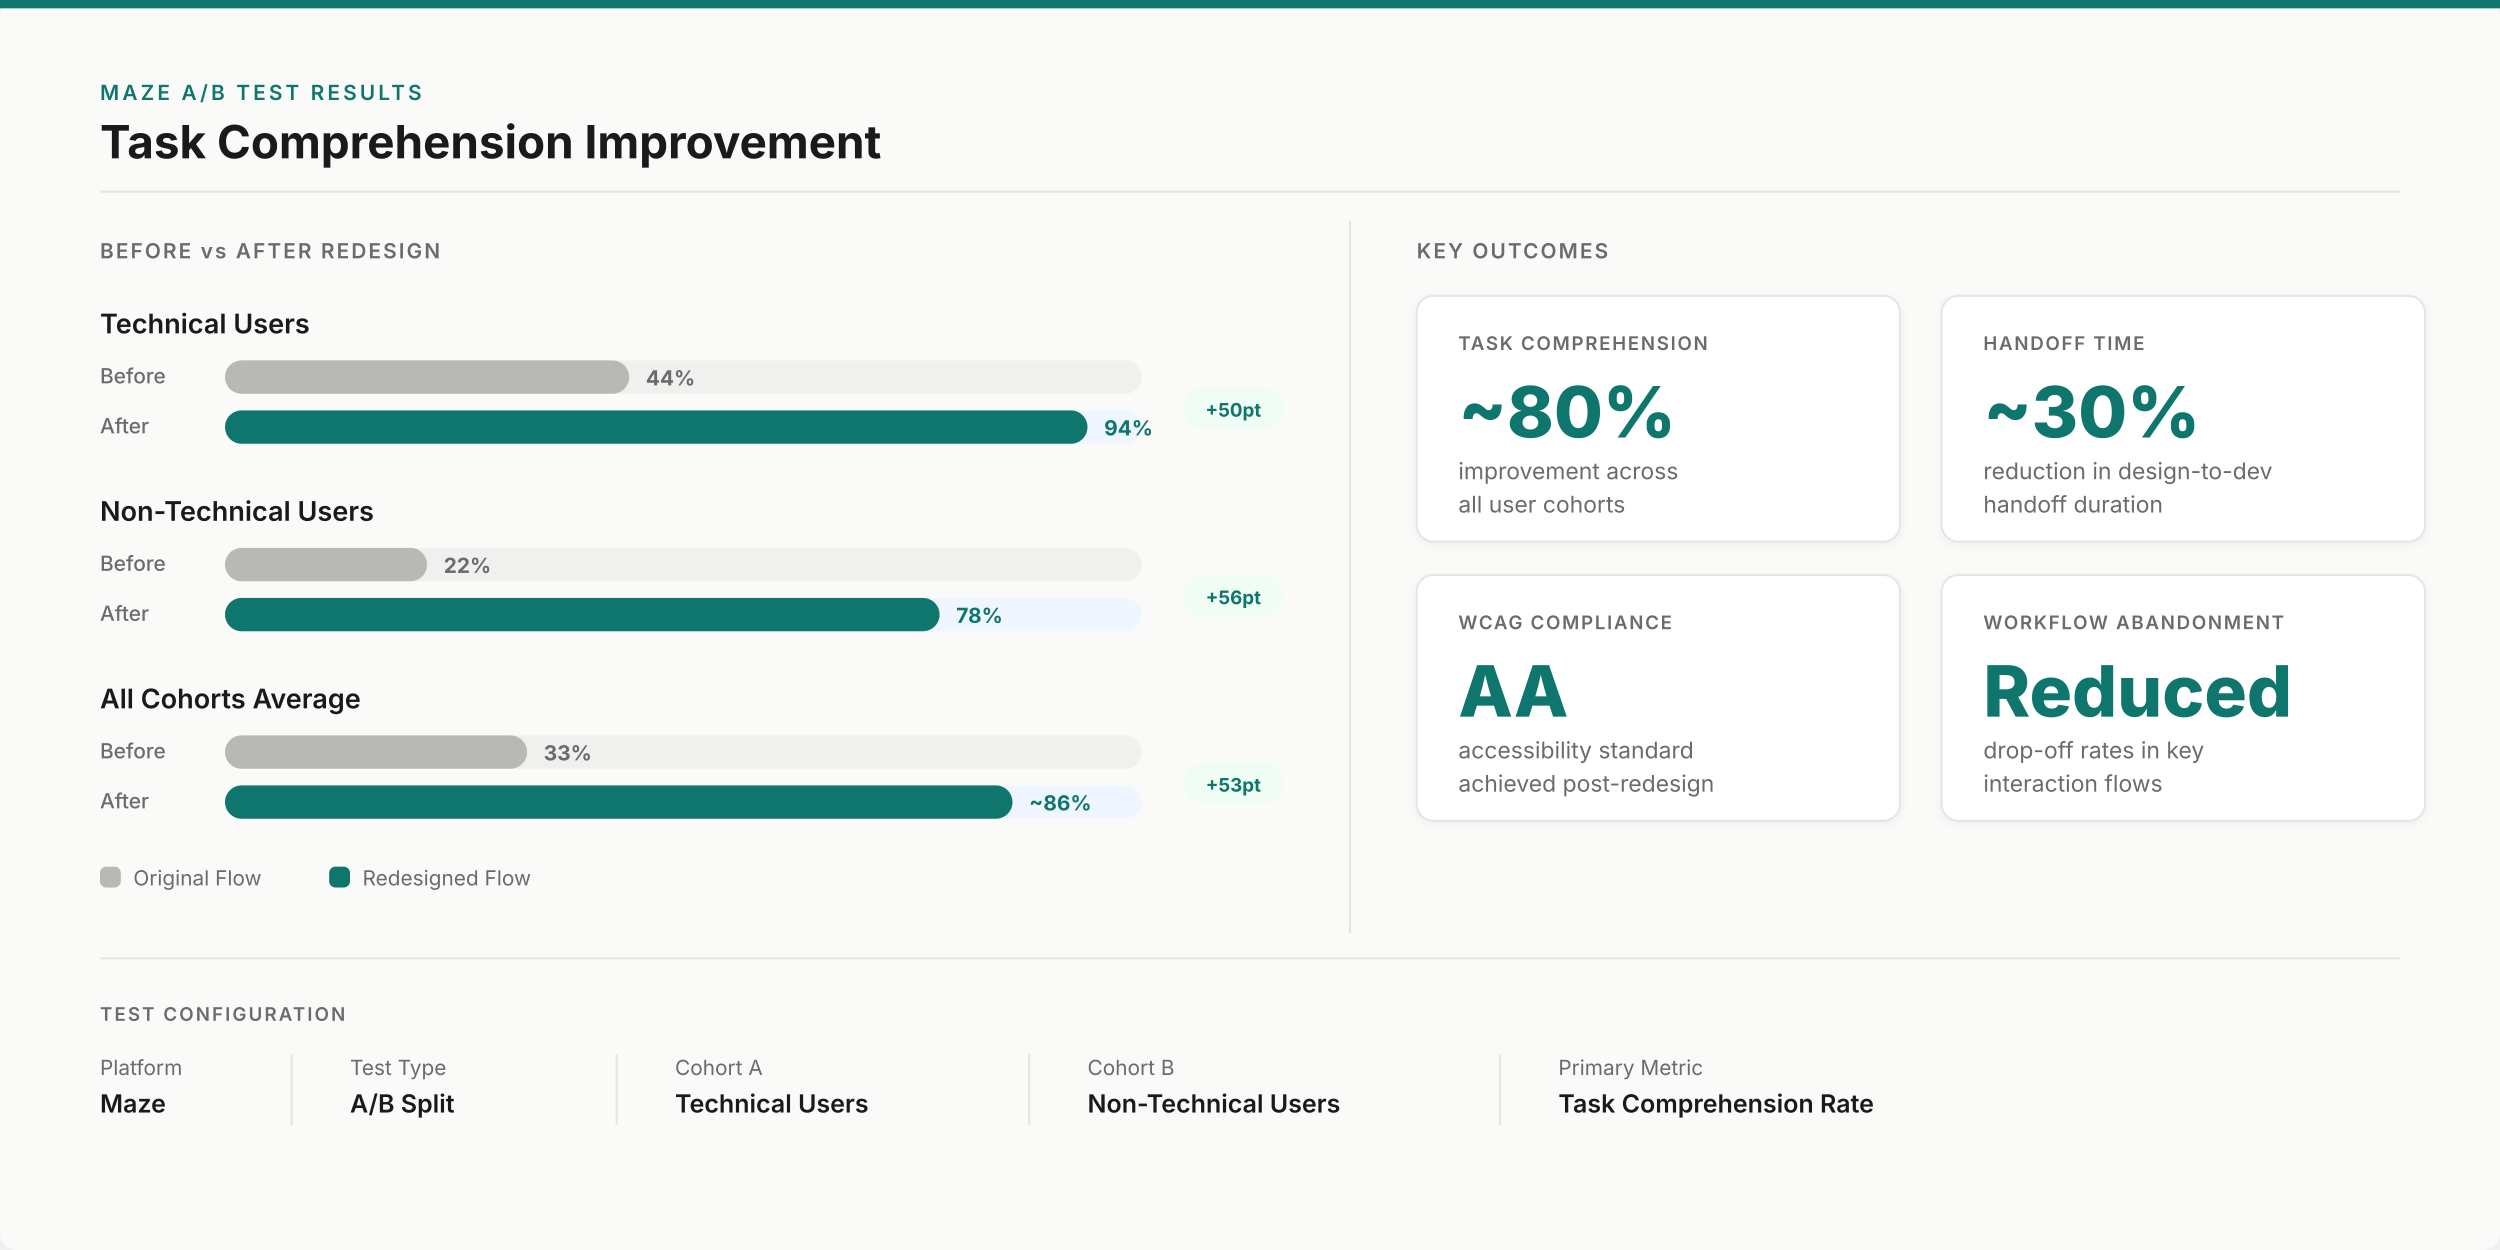
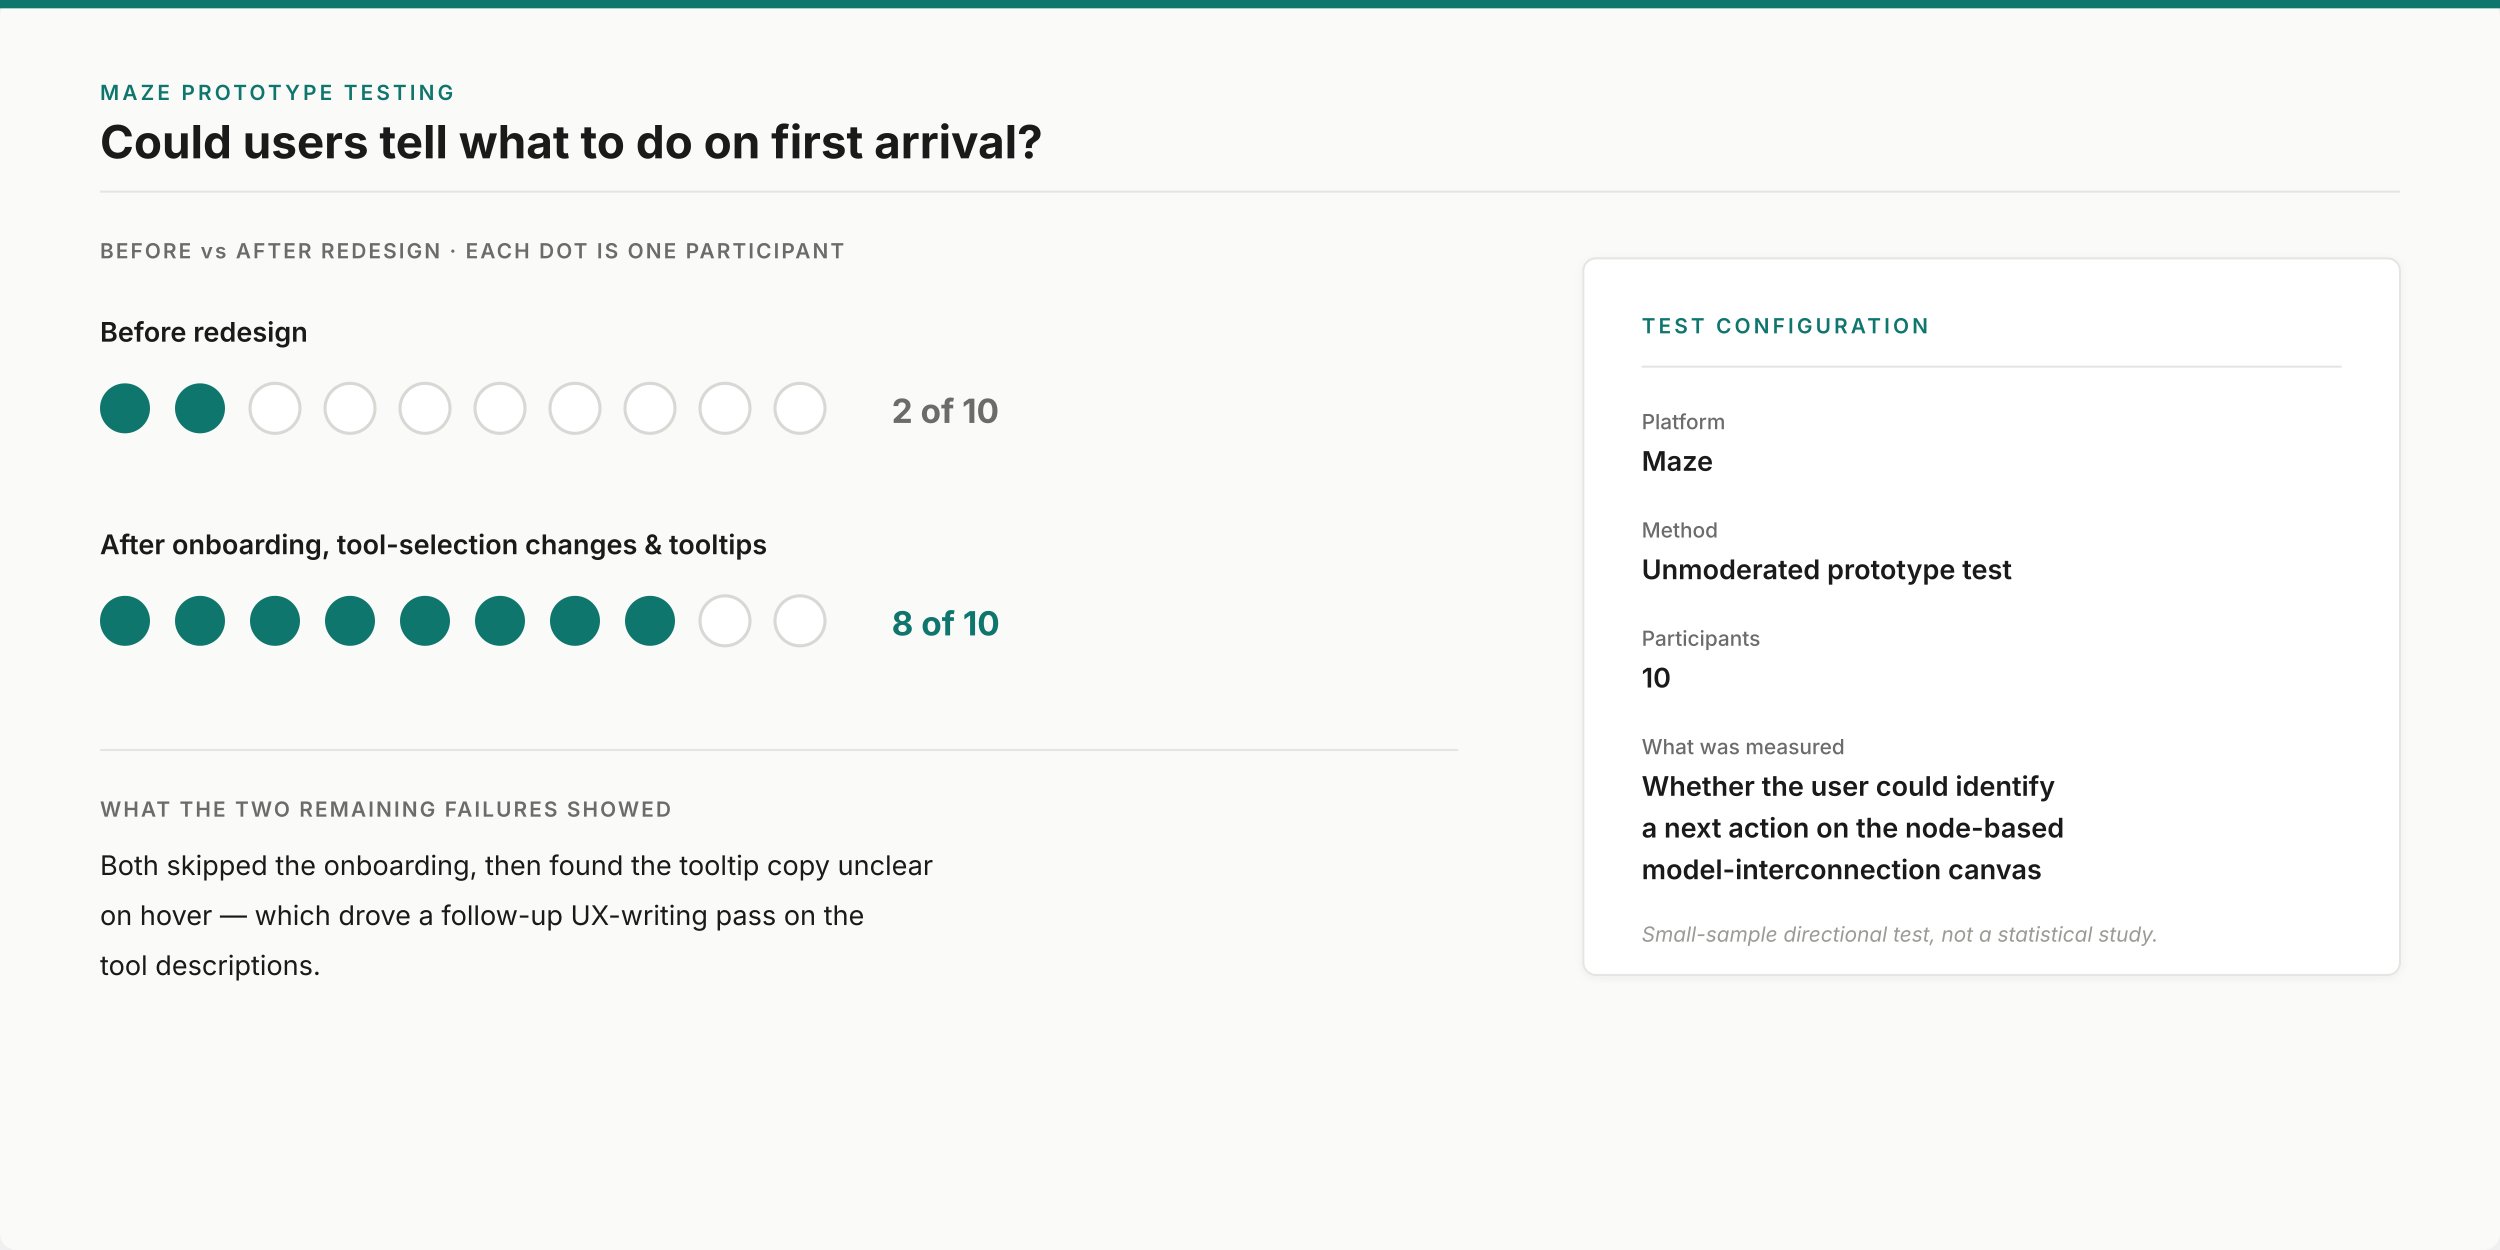
<svg xmlns="http://www.w3.org/2000/svg" viewBox="0 0 1200 600" font-family="'Inter', 'Segoe UI', 'Helvetica Neue', Arial, sans-serif">
  <defs>
    <filter id="cardShadow" x="-2%" y="-2%" width="104%" height="108%">
      <feDropShadow dx="0" dy="1" stdDeviation="2" flood-color="#000000" flood-opacity="0.05" />
    </filter>
  </defs>
  <rect width="1200" height="600" fill="#FAFAF8" rx="8" />
  <rect width="1200" height="4" fill="#0F766E" />
-   <text x="48" y="48" font-size="10" font-weight="600" fill="#0F766E" letter-spacing="1.5">MAZE A/B TEST RESULTS</text>
-   <text x="48" y="76" font-size="22" font-weight="700" fill="#1A1A1A">Task Comprehension Improvement</text>
+   <text x="48" y="48" font-size="10" font-weight="600" fill="#0F766E" letter-spacing="1.5">MAZE PROTOTYPE TESTING</text>
+   <text x="48" y="76" font-size="22" font-weight="700" fill="#1A1A1A">Could users tell what to do on first arrival?</text>
  <line x1="48" y1="92" x2="1152" y2="92" stroke="#E5E5E3" stroke-width="1" />
-   <text x="48" y="124" font-size="10" font-weight="600" fill="#6B6B6B" letter-spacing="1">BEFORE vs AFTER REDESIGN</text>
-   <text x="48" y="160" font-size="13" font-weight="600" fill="#1A1A1A">Technical Users</text>
-   <text x="48" y="184" font-size="10" fill="#6B6B6B" font-weight="500">Before</text>
-   <rect x="108" y="173" width="440" height="16" fill="#F0F0EE" rx="8" />
-   <rect x="108" y="173" width="194" height="16" fill="#B8B8B6" rx="8" />
-   <text x="310" y="185" font-size="10" font-weight="700" fill="#6B6B6B">44%</text>
-   <text x="48" y="208" font-size="10" fill="#6B6B6B" font-weight="500">After</text>
-   <rect x="108" y="197" width="440" height="16" fill="#EFF6FF" rx="8" />
-   <rect x="108" y="197" width="414" height="16" fill="#0F766E" rx="8" />
-   <text x="530" y="209" font-size="10" font-weight="700" fill="#0F766E">94%</text>
-   <rect x="568" y="186" width="48" height="20" rx="10" fill="#F0FDF4" />
-   <text x="592" y="200" font-size="9" font-weight="700" fill="#0F766E" text-anchor="middle">+50pt</text>
-   <text x="48" y="250" font-size="13" font-weight="600" fill="#1A1A1A">Non-Technical Users</text>
-   <text x="48" y="274" font-size="10" fill="#6B6B6B" font-weight="500">Before</text>
-   <rect x="108" y="263" width="440" height="16" fill="#F0F0EE" rx="8" />
-   <rect x="108" y="263" width="97" height="16" fill="#B8B8B6" rx="8" />
-   <text x="213" y="275" font-size="10" font-weight="700" fill="#6B6B6B">22%</text>
-   <text x="48" y="298" font-size="10" fill="#6B6B6B" font-weight="500">After</text>
-   <rect x="108" y="287" width="440" height="16" fill="#EFF6FF" rx="8" />
-   <rect x="108" y="287" width="343" height="16" fill="#0F766E" rx="8" />
-   <text x="459" y="299" font-size="10" font-weight="700" fill="#0F766E">78%</text>
-   <rect x="568" y="276" width="48" height="20" rx="10" fill="#F0FDF4" />
-   <text x="592" y="290" font-size="9" font-weight="700" fill="#0F766E" text-anchor="middle">+56pt</text>
-   <text x="48" y="340" font-size="13" font-weight="600" fill="#1A1A1A">All Cohorts Average</text>
-   <text x="48" y="364" font-size="10" fill="#6B6B6B" font-weight="500">Before</text>
-   <rect x="108" y="353" width="440" height="16" fill="#F0F0EE" rx="8" />
-   <rect x="108" y="353" width="145" height="16" fill="#B8B8B6" rx="8" />
-   <text x="261" y="365" font-size="10" font-weight="700" fill="#6B6B6B">33%</text>
-   <text x="48" y="388" font-size="10" fill="#6B6B6B" font-weight="500">After</text>
-   <rect x="108" y="377" width="440" height="16" fill="#EFF6FF" rx="8" />
-   <rect x="108" y="377" width="378" height="16" fill="#0F766E" rx="8" />
-   <text x="494" y="389" font-size="10" font-weight="700" fill="#0F766E">~86%</text>
-   <rect x="568" y="366" width="48" height="20" rx="10" fill="#F0FDF4" />
-   <text x="592" y="380" font-size="9" font-weight="700" fill="#0F766E" text-anchor="middle">+53pt</text>
-   <rect x="48" y="416" width="10" height="10" fill="#B8B8B6" rx="3" />
-   <text x="64" y="425" font-size="10" fill="#6B6B6B">Original Flow</text>
-   <rect x="158" y="416" width="10" height="10" fill="#0F766E" rx="3" />
-   <text x="174" y="425" font-size="10" fill="#6B6B6B">Redesigned Flow</text>
-   <line x1="648" y1="106" x2="648" y2="448" stroke="#E5E5E3" stroke-width="1" />
-   <text x="680" y="124" font-size="10" font-weight="600" fill="#6B6B6B" letter-spacing="1">KEY OUTCOMES</text>
-   <rect x="680" y="142" width="232" height="118" fill="#FFFFFF" rx="8" stroke="#E5E5E3" stroke-width="1" filter="url(#cardShadow)" />
-   <text x="700" y="168" font-size="9" font-weight="600" fill="#6B6B6B" letter-spacing="0.8">TASK COMPREHENSION</text>
-   <text x="700" y="210" font-size="34" font-weight="800" fill="#0F766E">~80%</text>
-   <text x="700" y="230" font-size="11" fill="#6B6B6B">improvement across</text>
-   <text x="700" y="246" font-size="11" fill="#6B6B6B">all user cohorts</text>
-   <rect x="932" y="142" width="232" height="118" fill="#FFFFFF" rx="8" stroke="#E5E5E3" stroke-width="1" filter="url(#cardShadow)" />
-   <text x="952" y="168" font-size="9" font-weight="600" fill="#6B6B6B" letter-spacing="0.8">HANDOFF TIME</text>
-   <text x="952" y="210" font-size="34" font-weight="800" fill="#0F766E">~30%</text>
-   <text x="952" y="230" font-size="11" fill="#6B6B6B">reduction in design-to-dev</text>
-   <text x="952" y="246" font-size="11" fill="#6B6B6B">handoff duration</text>
-   <rect x="680" y="276" width="232" height="118" fill="#FFFFFF" rx="8" stroke="#E5E5E3" stroke-width="1" filter="url(#cardShadow)" />
-   <text x="700" y="302" font-size="9" font-weight="600" fill="#6B6B6B" letter-spacing="0.8">WCAG COMPLIANCE</text>
-   <text x="700" y="344" font-size="34" font-weight="800" fill="#0F766E">AA</text>
-   <text x="700" y="364" font-size="11" fill="#6B6B6B">accessibility standard</text>
-   <text x="700" y="380" font-size="11" fill="#6B6B6B">achieved post-redesign</text>
-   <rect x="932" y="276" width="232" height="118" fill="#FFFFFF" rx="8" stroke="#E5E5E3" stroke-width="1" filter="url(#cardShadow)" />
-   <text x="952" y="302" font-size="9" font-weight="600" fill="#6B6B6B" letter-spacing="0.8">WORKFLOW ABANDONMENT</text>
-   <text x="952" y="344" font-size="34" font-weight="800" fill="#0F766E">Reduced</text>
-   <text x="952" y="364" font-size="11" fill="#6B6B6B">drop-off rates in key</text>
-   <text x="952" y="380" font-size="11" fill="#6B6B6B">interaction flows</text>
-   <line x1="48" y1="460" x2="1152" y2="460" stroke="#E5E5E3" stroke-width="1" />
-   <text x="48" y="490" font-size="9" font-weight="600" fill="#6B6B6B" letter-spacing="1">TEST CONFIGURATION</text>
-   <text x="48" y="516" font-size="10" fill="#6B6B6B">Platform</text>
-   <text x="48" y="534" font-size="12" font-weight="600" fill="#1A1A1A">Maze</text>
-   <line x1="140" y1="506" x2="140" y2="540" stroke="#E5E5E3" stroke-width="1" />
-   <text x="168" y="516" font-size="10" fill="#6B6B6B">Test Type</text>
-   <text x="168" y="534" font-size="12" font-weight="600" fill="#1A1A1A">A/B Split</text>
-   <line x1="296" y1="506" x2="296" y2="540" stroke="#E5E5E3" stroke-width="1" />
-   <text x="324" y="516" font-size="10" fill="#6B6B6B">Cohort A</text>
-   <text x="324" y="534" font-size="12" font-weight="600" fill="#1A1A1A">Technical Users</text>
-   <line x1="494" y1="506" x2="494" y2="540" stroke="#E5E5E3" stroke-width="1" />
-   <text x="522" y="516" font-size="10" fill="#6B6B6B">Cohort B</text>
-   <text x="522" y="534" font-size="12" font-weight="600" fill="#1A1A1A">Non-Technical Users</text>
-   <line x1="720" y1="506" x2="720" y2="540" stroke="#E5E5E3" stroke-width="1" />
-   <text x="748" y="516" font-size="10" fill="#6B6B6B">Primary Metric</text>
-   <text x="748" y="534" font-size="12" font-weight="600" fill="#1A1A1A">Task Comprehension Rate</text>
+   <text x="48" y="124" font-size="10" font-weight="600" fill="#6B6B6B" letter-spacing="1">BEFORE vs AFTER REDESIGN · EACH DOT IS ONE PARTICIPANT</text>
+   <text x="48" y="164" font-size="13" font-weight="600" fill="#1A1A1A">Before redesign</text>
+   <circle cx="60" cy="196" r="12" fill="#0F766E" />
+   <circle cx="96" cy="196" r="12" fill="#0F766E" />
+   <circle cx="132" cy="196" r="12" fill="#FFFFFF" stroke="#D8D8D5" stroke-width="1.5" />
+   <circle cx="168" cy="196" r="12" fill="#FFFFFF" stroke="#D8D8D5" stroke-width="1.5" />
+   <circle cx="204" cy="196" r="12" fill="#FFFFFF" stroke="#D8D8D5" stroke-width="1.5" />
+   <circle cx="240" cy="196" r="12" fill="#FFFFFF" stroke="#D8D8D5" stroke-width="1.5" />
+   <circle cx="276" cy="196" r="12" fill="#FFFFFF" stroke="#D8D8D5" stroke-width="1.5" />
+   <circle cx="312" cy="196" r="12" fill="#FFFFFF" stroke="#D8D8D5" stroke-width="1.5" />
+   <circle cx="348" cy="196" r="12" fill="#FFFFFF" stroke="#D8D8D5" stroke-width="1.5" />
+   <circle cx="384" cy="196" r="12" fill="#FFFFFF" stroke="#D8D8D5" stroke-width="1.5" />
+   <text x="428" y="203" font-size="16" font-weight="700" fill="#6B6B6B">2 of 10</text>
+   <text x="48" y="266" font-size="13" font-weight="600" fill="#1A1A1A">After onboarding, tool-selection changes &amp; tooltips</text>
+   <circle cx="60" cy="298" r="12" fill="#0F766E" />
+   <circle cx="96" cy="298" r="12" fill="#0F766E" />
+   <circle cx="132" cy="298" r="12" fill="#0F766E" />
+   <circle cx="168" cy="298" r="12" fill="#0F766E" />
+   <circle cx="204" cy="298" r="12" fill="#0F766E" />
+   <circle cx="240" cy="298" r="12" fill="#0F766E" />
+   <circle cx="276" cy="298" r="12" fill="#0F766E" />
+   <circle cx="312" cy="298" r="12" fill="#0F766E" />
+   <circle cx="348" cy="298" r="12" fill="#FFFFFF" stroke="#D8D8D5" stroke-width="1.5" />
+   <circle cx="384" cy="298" r="12" fill="#FFFFFF" stroke="#D8D8D5" stroke-width="1.5" />
+   <text x="428" y="305" font-size="16" font-weight="700" fill="#0F766E">8 of 10</text>
+   <line x1="48" y1="360" x2="700" y2="360" stroke="#E5E5E3" stroke-width="1" />
+   <text x="48" y="392" font-size="10" font-weight="600" fill="#6B6B6B" letter-spacing="1">WHAT THE TWO REMAINING FAILURES SHOWED</text>
+   <text x="48" y="420" font-size="13" fill="#1A1A1A">Both skipped the onboarding, then found the tooltip copy unclear</text>
+   <text x="48" y="444" font-size="13" fill="#1A1A1A">on hover — which drove a follow-up UX-writing pass on the</text>
+   <text x="48" y="468" font-size="13" fill="#1A1A1A">tool descriptions.</text>
+   <rect x="760" y="124" width="392" height="344" fill="#FFFFFF" stroke="#E5E5E3" stroke-width="1" rx="6" filter="url(#cardShadow)" />
+   <text x="788" y="160" font-size="10" font-weight="600" fill="#0F766E" letter-spacing="1.5">TEST CONFIGURATION</text>
+   <line x1="788" y1="176" x2="1124" y2="176" stroke="#E5E5E3" stroke-width="1" />
+   <text x="788" y="206" font-size="10" font-weight="500" fill="#6B6B6B">Platform</text>
+   <text x="788" y="226" font-size="13" font-weight="600" fill="#1A1A1A">Maze</text>
+   <text x="788" y="258" font-size="10" font-weight="500" fill="#6B6B6B">Method</text>
+   <text x="788" y="278" font-size="13" font-weight="600" fill="#1A1A1A">Unmoderated prototype test</text>
+   <text x="788" y="310" font-size="10" font-weight="500" fill="#6B6B6B">Participants</text>
+   <text x="788" y="330" font-size="13" font-weight="600" fill="#1A1A1A">10</text>
+   <text x="788" y="362" font-size="10" font-weight="500" fill="#6B6B6B">What was measured</text>
+   <text x="788" y="382" font-size="13" font-weight="600" fill="#1A1A1A">Whether the user could identify</text>
+   <text x="788" y="402" font-size="13" font-weight="600" fill="#1A1A1A">a next action on the node-based</text>
+   <text x="788" y="422" font-size="13" font-weight="600" fill="#1A1A1A">model-interconnection canvas</text>
+   <text x="788" y="452" font-size="10" font-style="italic" fill="#9A9A96">Small-sample directional test, not a statistical study.</text>
</svg>
